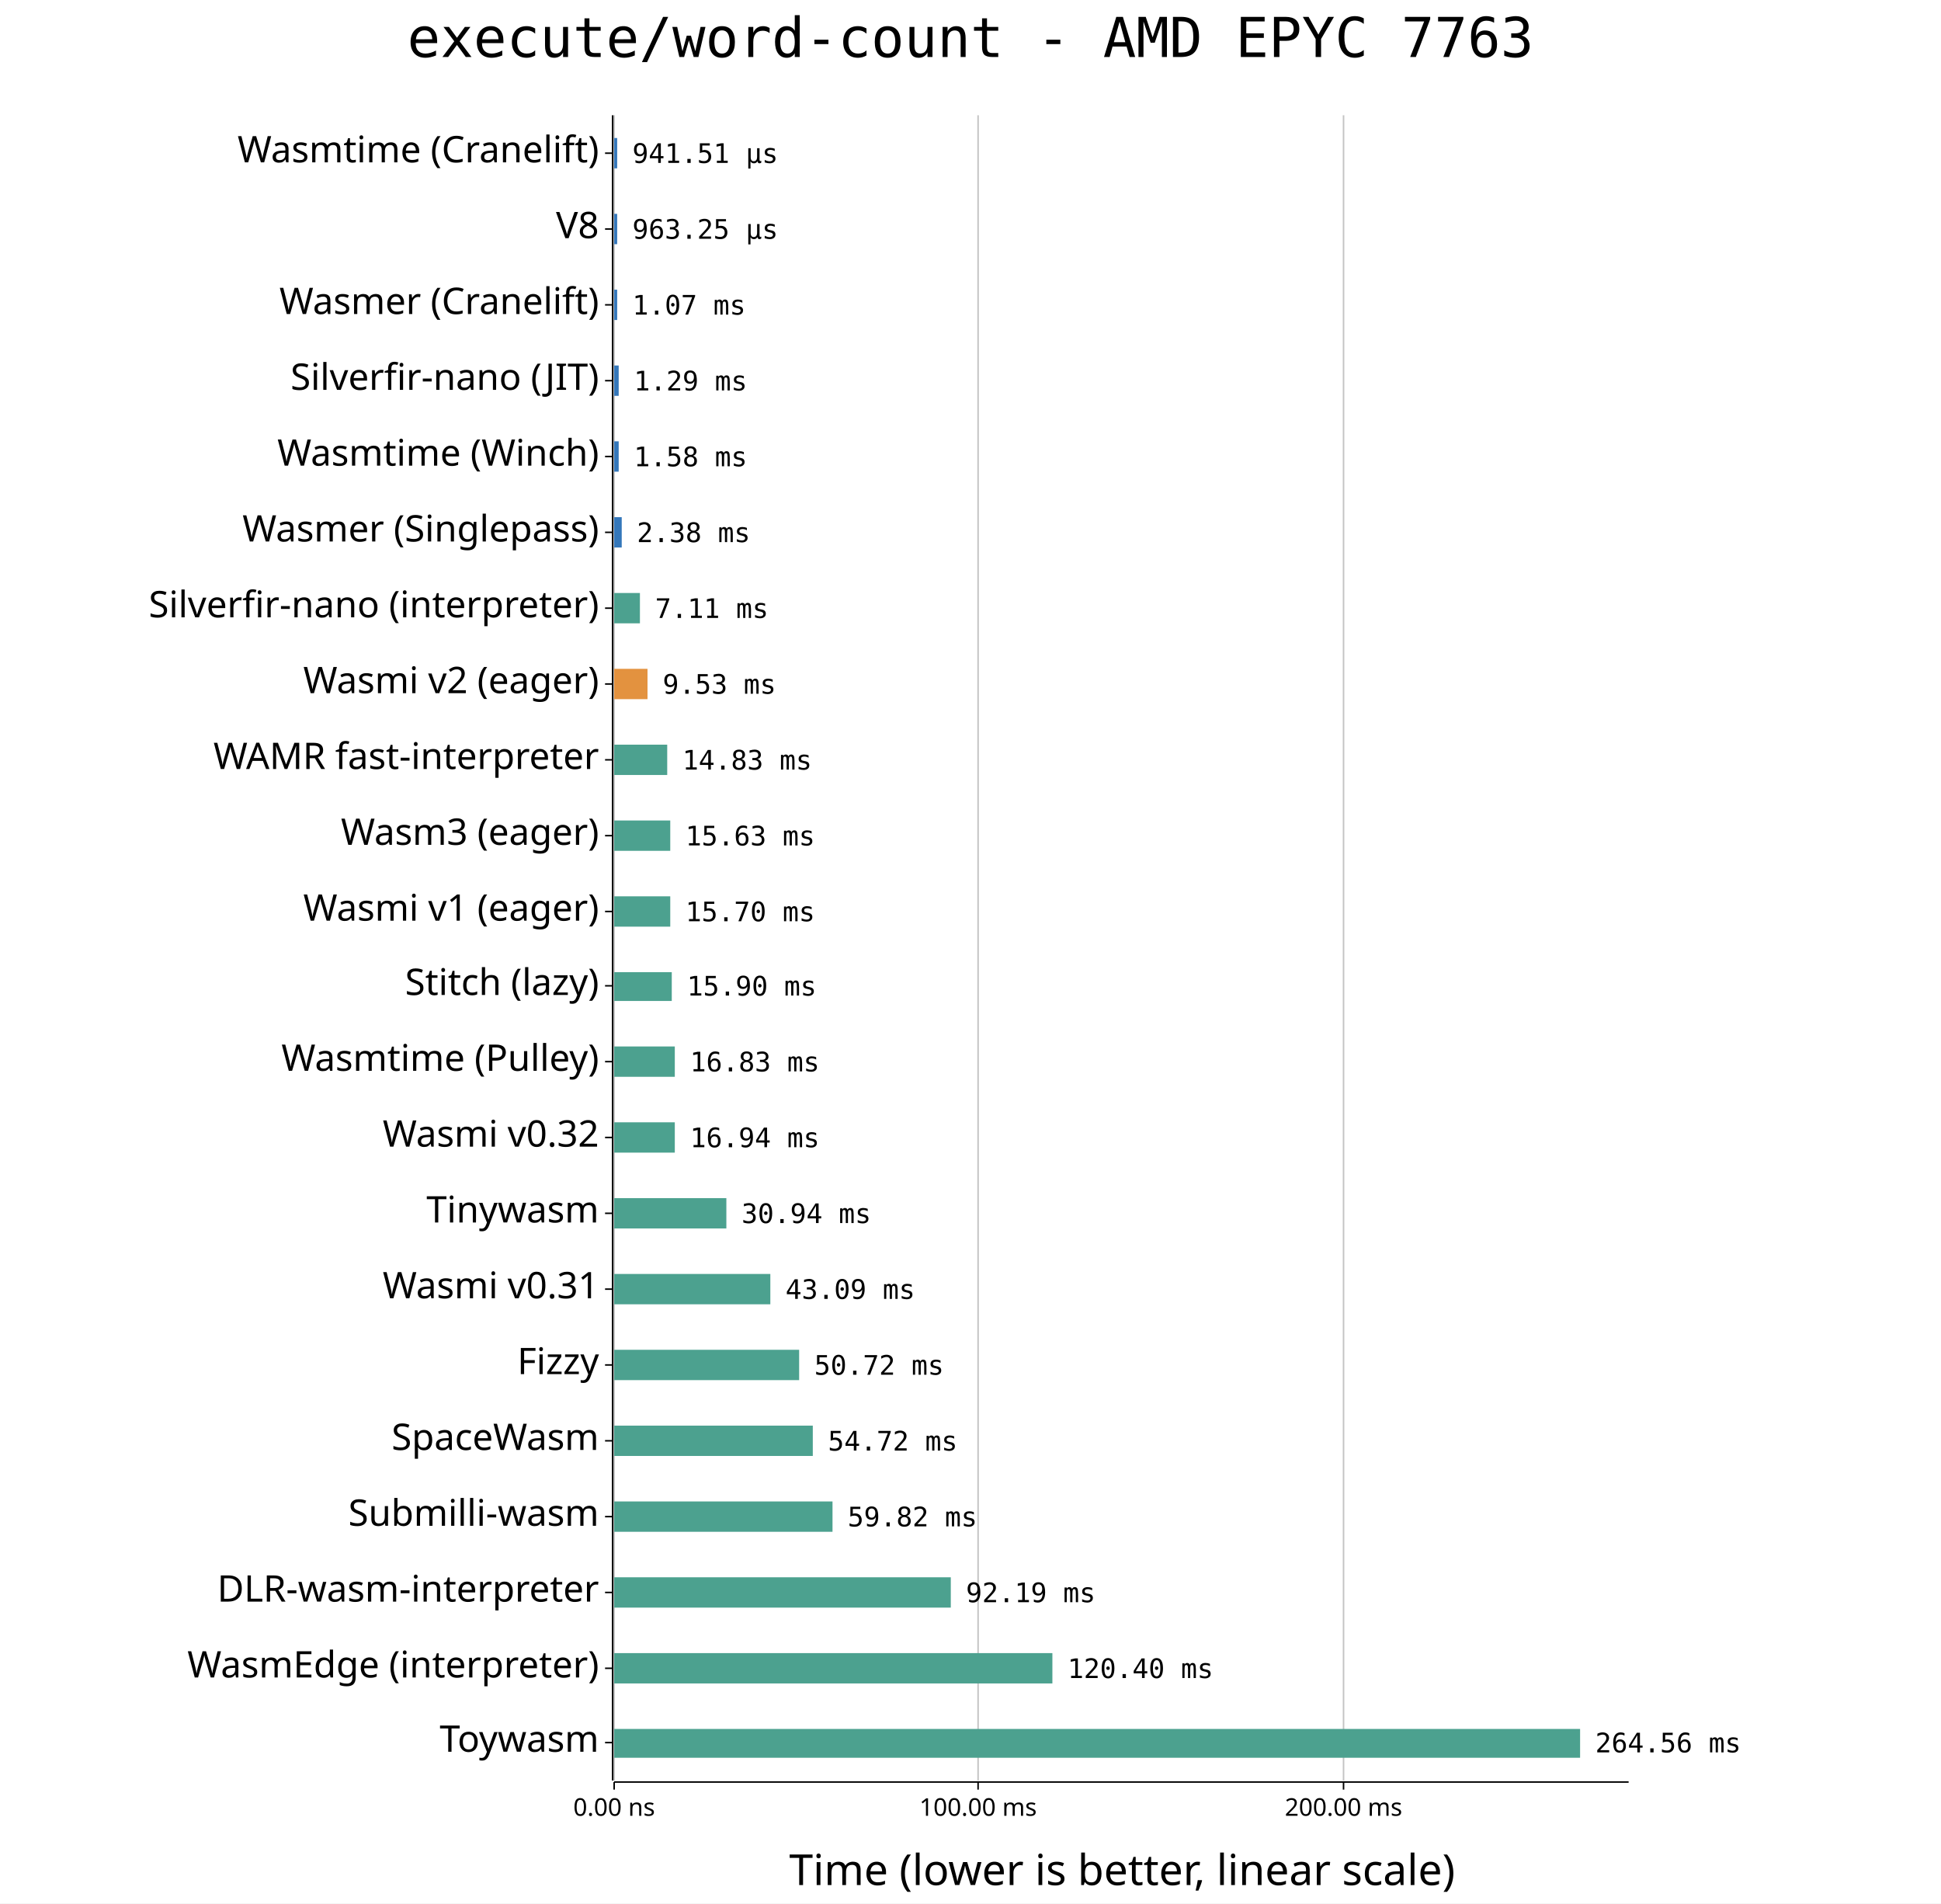
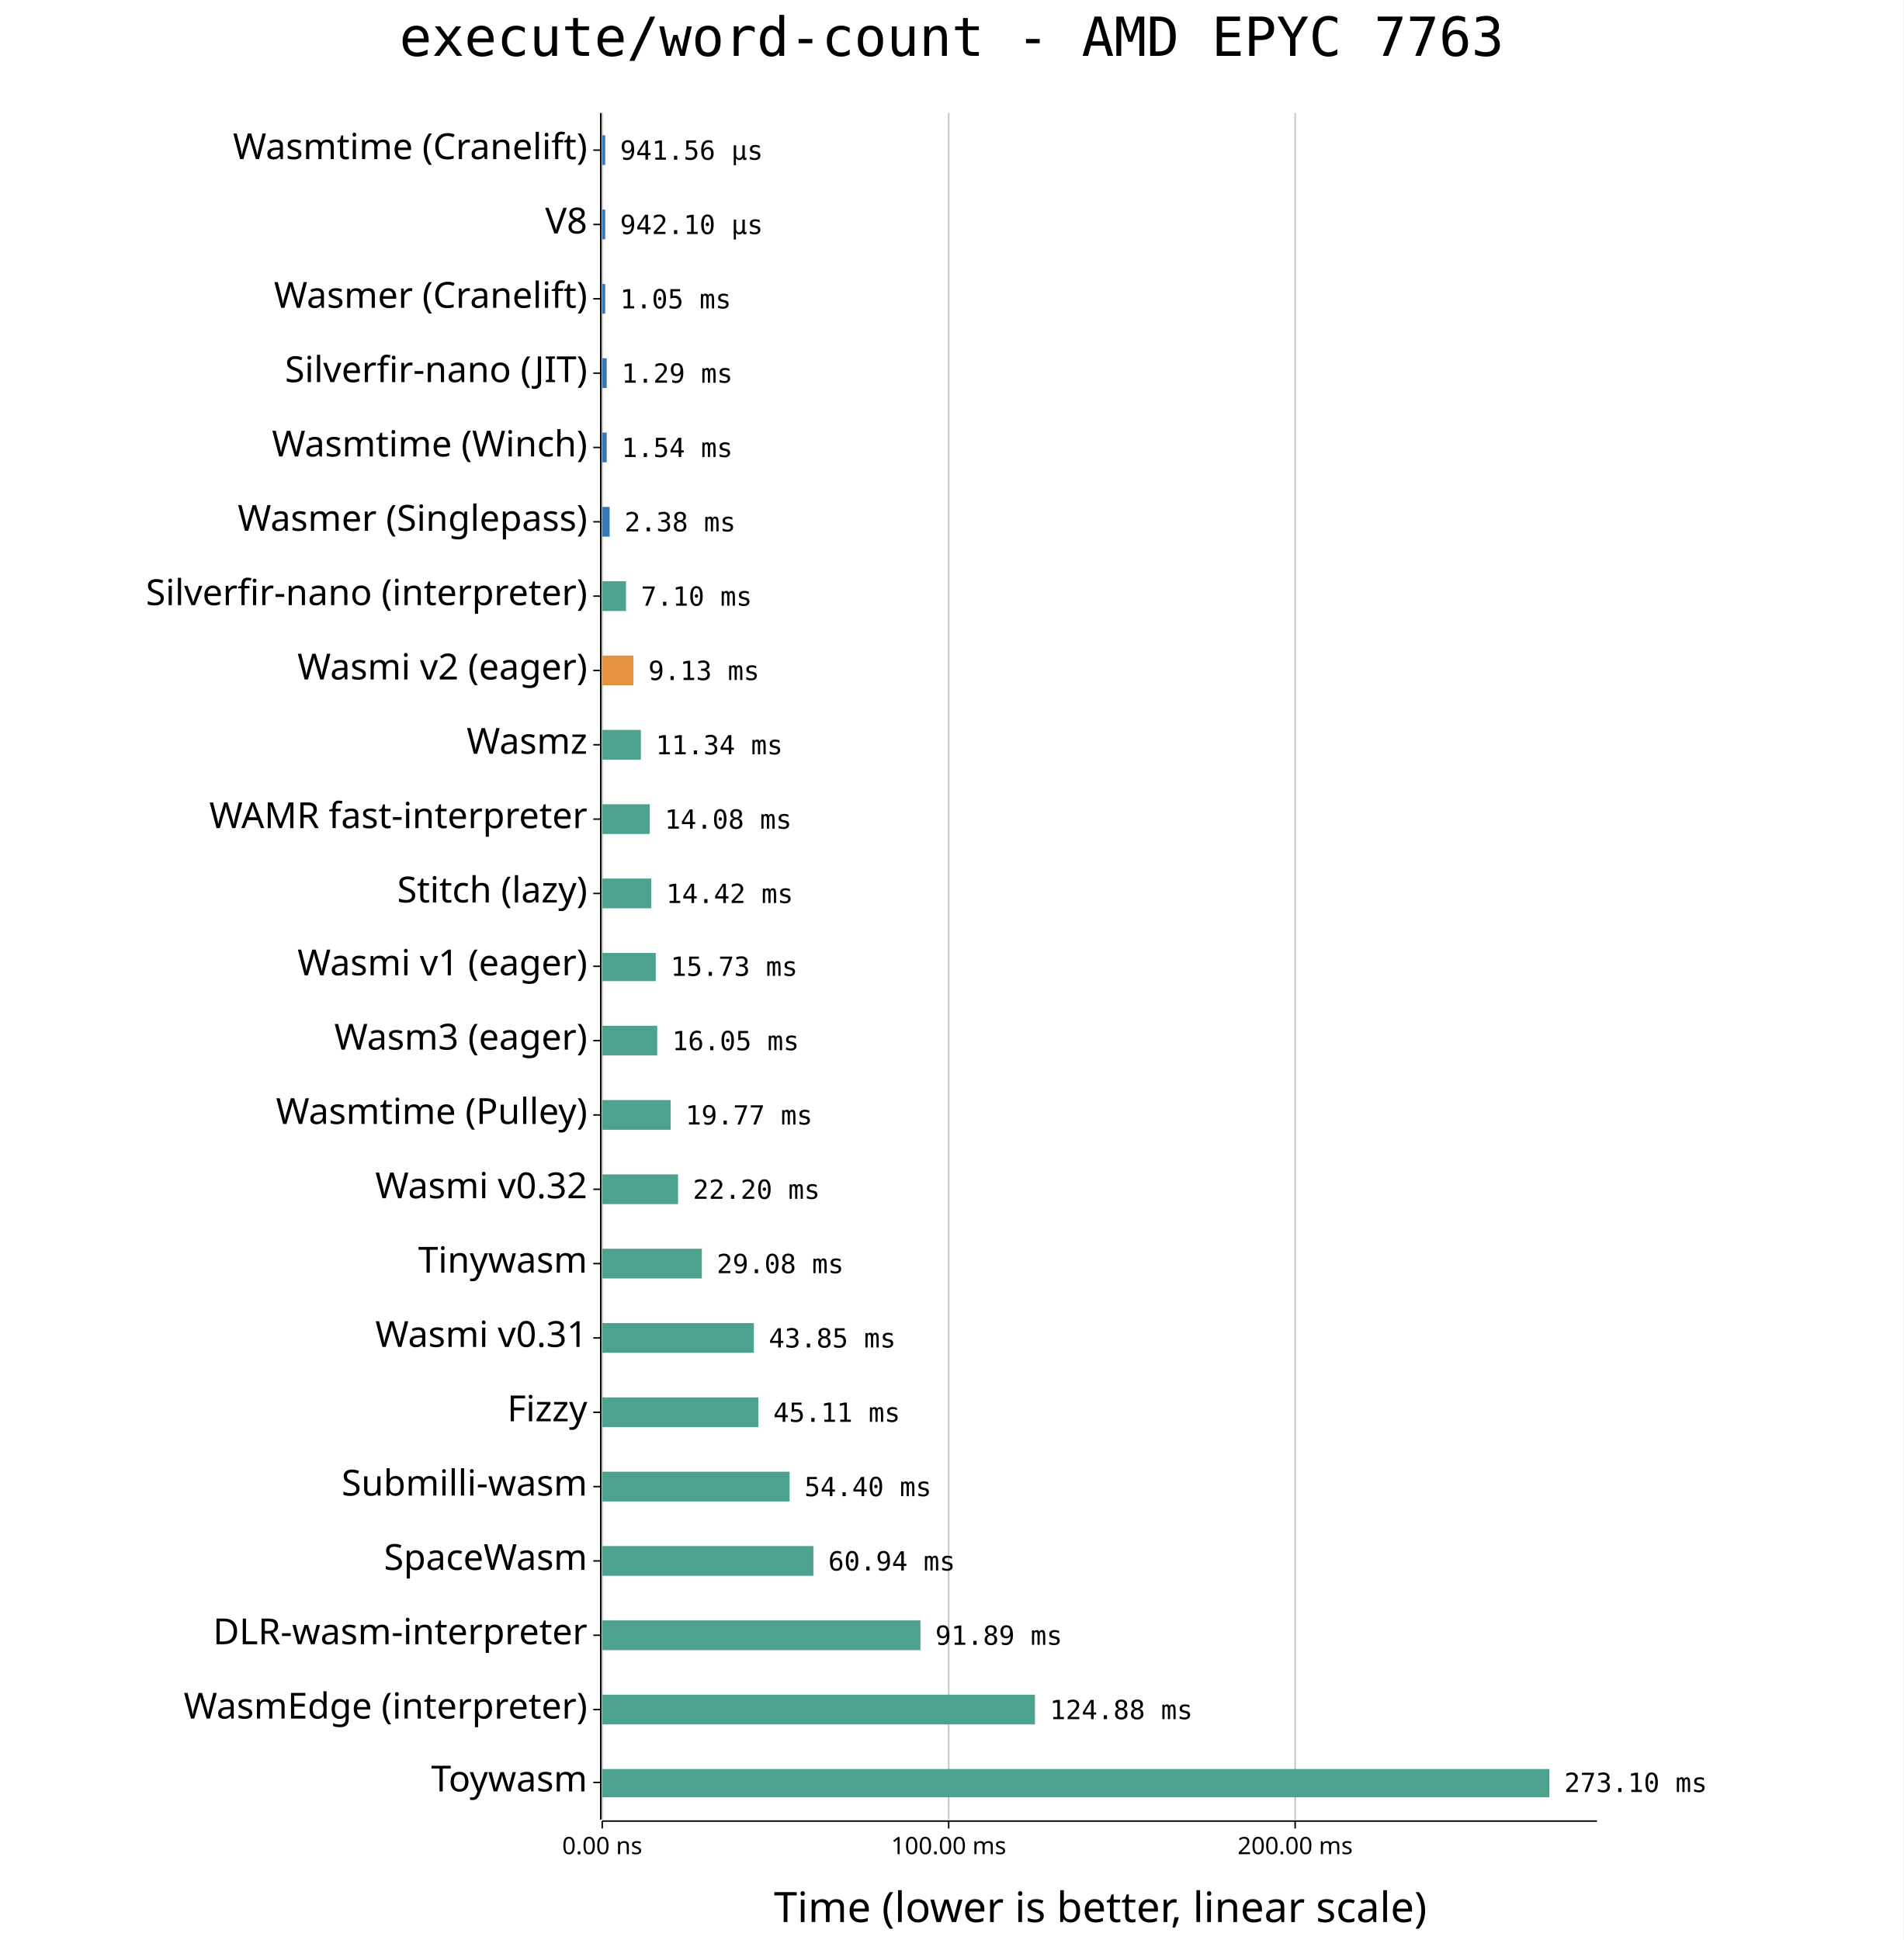
- <svg xmlns="http://www.w3.org/2000/svg" width="1280" height="1255" viewBox="0 0 1280 1255">
-   <rect x="0" y="0" width="1280" height="1255" opacity="1" fill="#FFFFFF" stroke="none" />
+ <svg xmlns="http://www.w3.org/2000/svg" width="1280" height="1305" viewBox="0 0 1280 1305">
+   <rect x="0" y="0" width="1280" height="1305" opacity="1" fill="#FFFFFF" stroke="none" />
  <text x="640" y="10" dy="0.76em" text-anchor="middle" font-family="monospace" font-size="36.29" opacity="1" fill="#000000">
execute/word-count - AMD EPYC 7763
</text>
-   <line opacity="0.1" stroke="#000000" stroke-width="1" x1="405" y1="1174" x2="405" y2="76" />
-   <line opacity="0.1" stroke="#000000" stroke-width="1" x1="645" y1="1174" x2="645" y2="76" />
-   <line opacity="0.1" stroke="#000000" stroke-width="1" x1="886" y1="1174" x2="886" y2="76" />
-   <text x="5" y="625" dy="0.76em" text-anchor="middle" font-family="sans-serif" font-size="28.226" opacity="1" fill="#000000" transform="rotate(270, 5, 625)">
+   <line opacity="0.1" stroke="#000000" stroke-width="1" x1="405" y1="1224" x2="405" y2="76" />
+   <line opacity="0.1" stroke="#000000" stroke-width="1" x1="638" y1="1224" x2="638" y2="76" />
+   <line opacity="0.1" stroke="#000000" stroke-width="1" x1="871" y1="1224" x2="871" y2="76" />
+   <text x="5" y="650" dy="0.76em" text-anchor="middle" font-family="sans-serif" font-size="28.226" opacity="1" fill="#000000" transform="rotate(270, 5, 650)">

</text>
-   <text x="740" y="1250" dy="-0.5ex" text-anchor="middle" font-family="sans-serif" font-size="28.226" opacity="1" fill="#000000">
+   <text x="740" y="1300" dy="-0.5ex" text-anchor="middle" font-family="sans-serif" font-size="28.226" opacity="1" fill="#000000">
Time (lower is better, linear scale)
</text>
-   <line opacity="0.15" stroke="#000000" stroke-width="1" x1="405" y1="1174" x2="405" y2="76" />
-   <line opacity="0.15" stroke="#000000" stroke-width="1" x1="645" y1="1174" x2="645" y2="76" />
-   <line opacity="0.15" stroke="#000000" stroke-width="1" x1="886" y1="1174" x2="886" y2="76" />
-   <polyline fill="none" opacity="1" stroke="#000000" stroke-width="1" points="404,76 404,1174 " />
-   <text x="395" y="1149" dy="0.5ex" text-anchor="end" font-family="sans-serif" font-size="24.194" opacity="1" fill="#000000">
+   <line opacity="0.15" stroke="#000000" stroke-width="1" x1="405" y1="1224" x2="405" y2="76" />
+   <line opacity="0.15" stroke="#000000" stroke-width="1" x1="638" y1="1224" x2="638" y2="76" />
+   <line opacity="0.15" stroke="#000000" stroke-width="1" x1="871" y1="1224" x2="871" y2="76" />
+   <polyline fill="none" opacity="1" stroke="#000000" stroke-width="1" points="404,76 404,1224 " />
+   <text x="395" y="1199" dy="0.5ex" text-anchor="end" font-family="sans-serif" font-size="24.194" opacity="1" fill="#000000">
Toywasm
</text>
-   <polyline fill="none" opacity="1" stroke="#000000" stroke-width="1" points="399,1149 404,1149 " />
+   <polyline fill="none" opacity="1" stroke="#000000" stroke-width="1" points="399,1199 404,1199 " />
+   <text x="395" y="1150" dy="0.5ex" text-anchor="end" font-family="sans-serif" font-size="24.194" opacity="1" fill="#000000">
+ WasmEdge (interpreter)
+ </text>
+   <polyline fill="none" opacity="1" stroke="#000000" stroke-width="1" points="399,1150 404,1150 " />
  <text x="395" y="1100" dy="0.5ex" text-anchor="end" font-family="sans-serif" font-size="24.194" opacity="1" fill="#000000">
- WasmEdge (interpreter)
+ DLR-wasm-interpreter
</text>
  <polyline fill="none" opacity="1" stroke="#000000" stroke-width="1" points="399,1100 404,1100 " />
  <text x="395" y="1050" dy="0.5ex" text-anchor="end" font-family="sans-serif" font-size="24.194" opacity="1" fill="#000000">
- DLR-wasm-interpreter
+ SpaceWasm
</text>
  <polyline fill="none" opacity="1" stroke="#000000" stroke-width="1" points="399,1050 404,1050 " />
  <text x="395" y="1000" dy="0.5ex" text-anchor="end" font-family="sans-serif" font-size="24.194" opacity="1" fill="#000000">
Submilli-wasm
</text>
  <polyline fill="none" opacity="1" stroke="#000000" stroke-width="1" points="399,1000 404,1000 " />
  <text x="395" y="950" dy="0.5ex" text-anchor="end" font-family="sans-serif" font-size="24.194" opacity="1" fill="#000000">
- SpaceWasm
+ Fizzy
</text>
  <polyline fill="none" opacity="1" stroke="#000000" stroke-width="1" points="399,950 404,950 " />
  <text x="395" y="900" dy="0.5ex" text-anchor="end" font-family="sans-serif" font-size="24.194" opacity="1" fill="#000000">
- Fizzy
+ Wasmi v0.31
</text>
  <polyline fill="none" opacity="1" stroke="#000000" stroke-width="1" points="399,900 404,900 " />
  <text x="395" y="850" dy="0.5ex" text-anchor="end" font-family="sans-serif" font-size="24.194" opacity="1" fill="#000000">
- Wasmi v0.31
+ Tinywasm
</text>
  <polyline fill="none" opacity="1" stroke="#000000" stroke-width="1" points="399,850 404,850 " />
  <text x="395" y="800" dy="0.5ex" text-anchor="end" font-family="sans-serif" font-size="24.194" opacity="1" fill="#000000">
- Tinywasm
+ Wasmi v0.32
</text>
  <polyline fill="none" opacity="1" stroke="#000000" stroke-width="1" points="399,800 404,800 " />
  <text x="395" y="750" dy="0.5ex" text-anchor="end" font-family="sans-serif" font-size="24.194" opacity="1" fill="#000000">
- Wasmi v0.32
+ Wasmtime (Pulley)
</text>
  <polyline fill="none" opacity="1" stroke="#000000" stroke-width="1" points="399,750 404,750 " />
  <text x="395" y="700" dy="0.5ex" text-anchor="end" font-family="sans-serif" font-size="24.194" opacity="1" fill="#000000">
- Wasmtime (Pulley)
+ Wasm3 (eager)
</text>
  <polyline fill="none" opacity="1" stroke="#000000" stroke-width="1" points="399,700 404,700 " />
  <text x="395" y="650" dy="0.5ex" text-anchor="end" font-family="sans-serif" font-size="24.194" opacity="1" fill="#000000">
- Stitch (lazy)
+ Wasmi v1 (eager)
</text>
  <polyline fill="none" opacity="1" stroke="#000000" stroke-width="1" points="399,650 404,650 " />
  <text x="395" y="601" dy="0.5ex" text-anchor="end" font-family="sans-serif" font-size="24.194" opacity="1" fill="#000000">
- Wasmi v1 (eager)
+ Stitch (lazy)
</text>
  <polyline fill="none" opacity="1" stroke="#000000" stroke-width="1" points="399,601 404,601 " />
  <text x="395" y="551" dy="0.5ex" text-anchor="end" font-family="sans-serif" font-size="24.194" opacity="1" fill="#000000">
- Wasm3 (eager)
+ WAMR fast-interpreter
</text>
  <polyline fill="none" opacity="1" stroke="#000000" stroke-width="1" points="399,551 404,551 " />
  <text x="395" y="501" dy="0.5ex" text-anchor="end" font-family="sans-serif" font-size="24.194" opacity="1" fill="#000000">
- WAMR fast-interpreter
+ Wasmz
</text>
  <polyline fill="none" opacity="1" stroke="#000000" stroke-width="1" points="399,501 404,501 " />
  <text x="395" y="451" dy="0.5ex" text-anchor="end" font-family="sans-serif" font-size="24.194" opacity="1" fill="#000000">
Wasmi v2 (eager)
</text>
  <polyline fill="none" opacity="1" stroke="#000000" stroke-width="1" points="399,451 404,451 " />
  <text x="395" y="401" dy="0.5ex" text-anchor="end" font-family="sans-serif" font-size="24.194" opacity="1" fill="#000000">
Silverfir-nano (interpreter)
</text>
  <polyline fill="none" opacity="1" stroke="#000000" stroke-width="1" points="399,401 404,401 " />
  <text x="395" y="351" dy="0.5ex" text-anchor="end" font-family="sans-serif" font-size="24.194" opacity="1" fill="#000000">
Wasmer (Singlepass)
</text>
  <polyline fill="none" opacity="1" stroke="#000000" stroke-width="1" points="399,351 404,351 " />
  <text x="395" y="301" dy="0.5ex" text-anchor="end" font-family="sans-serif" font-size="24.194" opacity="1" fill="#000000">
Wasmtime (Winch)
</text>
  <polyline fill="none" opacity="1" stroke="#000000" stroke-width="1" points="399,301 404,301 " />
  <text x="395" y="251" dy="0.5ex" text-anchor="end" font-family="sans-serif" font-size="24.194" opacity="1" fill="#000000">
Silverfir-nano (JIT)
</text>
  <polyline fill="none" opacity="1" stroke="#000000" stroke-width="1" points="399,251 404,251 " />
  <text x="395" y="201" dy="0.5ex" text-anchor="end" font-family="sans-serif" font-size="24.194" opacity="1" fill="#000000">
Wasmer (Cranelift)
</text>
  <polyline fill="none" opacity="1" stroke="#000000" stroke-width="1" points="399,201 404,201 " />
  <text x="395" y="151" dy="0.5ex" text-anchor="end" font-family="sans-serif" font-size="24.194" opacity="1" fill="#000000">
V8
</text>
  <polyline fill="none" opacity="1" stroke="#000000" stroke-width="1" points="399,151 404,151 " />
  <text x="395" y="101" dy="0.5ex" text-anchor="end" font-family="sans-serif" font-size="24.194" opacity="1" fill="#000000">
Wasmtime (Cranelift)
</text>
  <polyline fill="none" opacity="1" stroke="#000000" stroke-width="1" points="399,101 404,101 " />
-   <polyline fill="none" opacity="1" stroke="#000000" stroke-width="1" points="405,1175 1074,1175 " />
-   <text x="405" y="1185" dy="0.76em" text-anchor="middle" font-family="sans-serif" font-size="16.129" opacity="1" fill="#000000">
+   <polyline fill="none" opacity="1" stroke="#000000" stroke-width="1" points="405,1225 1074,1225 " />
+   <text x="405" y="1235" dy="0.76em" text-anchor="middle" font-family="sans-serif" font-size="16.129" opacity="1" fill="#000000">
0.00 ns
</text>
-   <polyline fill="none" opacity="1" stroke="#000000" stroke-width="1" points="405,1175 405,1180 " />
-   <text x="645" y="1185" dy="0.76em" text-anchor="middle" font-family="sans-serif" font-size="16.129" opacity="1" fill="#000000">
+   <polyline fill="none" opacity="1" stroke="#000000" stroke-width="1" points="405,1225 405,1230 " />
+   <text x="638" y="1235" dy="0.76em" text-anchor="middle" font-family="sans-serif" font-size="16.129" opacity="1" fill="#000000">
100.00 ms
</text>
-   <polyline fill="none" opacity="1" stroke="#000000" stroke-width="1" points="645,1175 645,1180 " />
-   <text x="886" y="1185" dy="0.76em" text-anchor="middle" font-family="sans-serif" font-size="16.129" opacity="1" fill="#000000">
+   <polyline fill="none" opacity="1" stroke="#000000" stroke-width="1" points="638,1225 638,1230 " />
+   <text x="871" y="1235" dy="0.76em" text-anchor="middle" font-family="sans-serif" font-size="16.129" opacity="1" fill="#000000">
200.00 ms
</text>
-   <polyline fill="none" opacity="1" stroke="#000000" stroke-width="1" points="886,1175 886,1180 " />
-   <rect x="405" y="91" width="2" height="20" opacity="1" fill="#3477BA" stroke="none" />
-   <rect x="405" y="591" width="37" height="20" opacity="1" fill="#4CA18F" stroke="none" />
-   <rect x="405" y="291" width="3" height="20" opacity="1" fill="#3477BA" stroke="none" />
-   <rect x="405" y="541" width="37" height="20" opacity="1" fill="#4CA18F" stroke="none" />
-   <rect x="405" y="1090" width="289" height="20" opacity="1" fill="#4CA18F" stroke="none" />
-   <rect x="405" y="391" width="17" height="20" opacity="1" fill="#4CA18F" stroke="none" />
-   <rect x="405" y="191" width="2" height="20" opacity="1" fill="#3477BA" stroke="none" />
-   <rect x="405" y="790" width="74" height="20" opacity="1" fill="#4CA18F" stroke="none" />
-   <rect x="405" y="840" width="103" height="20" opacity="1" fill="#4CA18F" stroke="none" />
-   <rect x="405" y="491" width="35" height="20" opacity="1" fill="#4CA18F" stroke="none" />
-   <rect x="405" y="441" width="22" height="20" opacity="1" fill="#E3923F" stroke="none" />
-   <rect x="405" y="740" width="40" height="20" opacity="1" fill="#4CA18F" stroke="none" />
-   <rect x="405" y="690" width="40" height="20" opacity="1" fill="#4CA18F" stroke="none" />
-   <rect x="405" y="890" width="122" height="20" opacity="1" fill="#4CA18F" stroke="none" />
-   <rect x="405" y="1040" width="222" height="20" opacity="1" fill="#4CA18F" stroke="none" />
-   <rect x="405" y="641" width="38" height="19" opacity="1" fill="#4CA18F" stroke="none" />
-   <rect x="405" y="341" width="5" height="20" opacity="1" fill="#3477BA" stroke="none" />
-   <rect x="405" y="1140" width="637" height="19" opacity="1" fill="#4CA18F" stroke="none" />
-   <rect x="405" y="990" width="144" height="20" opacity="1" fill="#4CA18F" stroke="none" />
+   <polyline fill="none" opacity="1" stroke="#000000" stroke-width="1" points="871,1225 871,1230 " />
+   <rect x="405" y="790" width="51" height="20" opacity="1" fill="#4CA18F" stroke="none" />
+   <rect x="405" y="840" width="67" height="20" opacity="1" fill="#4CA18F" stroke="none" />
+   <rect x="405" y="1040" width="142" height="20" opacity="1" fill="#4CA18F" stroke="none" />
+   <rect x="405" y="990" width="126" height="20" opacity="1" fill="#4CA18F" stroke="none" />
+   <rect x="405" y="1090" width="214" height="20" opacity="1" fill="#4CA18F" stroke="none" />
+   <rect x="405" y="890" width="102" height="20" opacity="1" fill="#4CA18F" stroke="none" />
  <rect x="405" y="241" width="3" height="20" opacity="1" fill="#3477BA" stroke="none" />
  <rect x="405" y="141" width="2" height="20" opacity="1" fill="#3477BA" stroke="none" />
-   <rect x="405" y="940" width="131" height="20" opacity="1" fill="#4CA18F" stroke="none" />
-   <text x="1052" y="1151" dy="0.5ex" text-anchor="start" font-family="monospace" font-size="17.742" opacity="1" fill="#000000">
- 264.56 ms
- </text>
-   <text x="704" y="1102" dy="0.5ex" text-anchor="start" font-family="monospace" font-size="17.742" opacity="1" fill="#000000">
- 120.40 ms
- </text>
-   <text x="637" y="1052" dy="0.5ex" text-anchor="start" font-family="monospace" font-size="17.742" opacity="1" fill="#000000">
- 92.19 ms
- </text>
-   <text x="559" y="1002" dy="0.5ex" text-anchor="start" font-family="monospace" font-size="17.742" opacity="1" fill="#000000">
- 59.82 ms
- </text>
-   <text x="546" y="952" dy="0.5ex" text-anchor="start" font-family="monospace" font-size="17.742" opacity="1" fill="#000000">
- 54.72 ms
- </text>
-   <text x="537" y="902" dy="0.5ex" text-anchor="start" font-family="monospace" font-size="17.742" opacity="1" fill="#000000">
- 50.72 ms
- </text>
-   <text x="518" y="852" dy="0.5ex" text-anchor="start" font-family="monospace" font-size="17.742" opacity="1" fill="#000000">
- 43.09 ms
- </text>
-   <text x="489" y="802" dy="0.5ex" text-anchor="start" font-family="monospace" font-size="17.742" opacity="1" fill="#000000">
- 30.94 ms
- </text>
-   <text x="455" y="752" dy="0.5ex" text-anchor="start" font-family="monospace" font-size="17.742" opacity="1" fill="#000000">
- 16.94 ms
- </text>
-   <text x="455" y="702" dy="0.5ex" text-anchor="start" font-family="monospace" font-size="17.742" opacity="1" fill="#000000">
- 16.83 ms
- </text>
-   <text x="453" y="652" dy="0.5ex" text-anchor="start" font-family="monospace" font-size="17.742" opacity="1" fill="#000000">
- 15.90 ms
- </text>
-   <text x="452" y="603" dy="0.5ex" text-anchor="start" font-family="monospace" font-size="17.742" opacity="1" fill="#000000">
- 15.70 ms
- </text>
-   <text x="452" y="553" dy="0.5ex" text-anchor="start" font-family="monospace" font-size="17.742" opacity="1" fill="#000000">
- 15.63 ms
- </text>
-   <text x="450" y="503" dy="0.5ex" text-anchor="start" font-family="monospace" font-size="17.742" opacity="1" fill="#000000">
- 14.83 ms
- </text>
-   <text x="437" y="453" dy="0.5ex" text-anchor="start" font-family="monospace" font-size="17.742" opacity="1" fill="#000000">
- 9.53 ms
- </text>
-   <text x="432" y="403" dy="0.5ex" text-anchor="start" font-family="monospace" font-size="17.742" opacity="1" fill="#000000">
- 7.11 ms
+   <rect x="405" y="940" width="105" height="20" opacity="1" fill="#4CA18F" stroke="none" />
+   <rect x="405" y="291" width="3" height="20" opacity="1" fill="#3477BA" stroke="none" />
+   <rect x="405" y="91" width="2" height="20" opacity="1" fill="#3477BA" stroke="none" />
+   <rect x="405" y="690" width="37" height="20" opacity="1" fill="#4CA18F" stroke="none" />
+   <rect x="405" y="491" width="26" height="20" opacity="1" fill="#4CA18F" stroke="none" />
+   <rect x="405" y="591" width="33" height="20" opacity="1" fill="#4CA18F" stroke="none" />
+   <rect x="405" y="641" width="36" height="19" opacity="1" fill="#4CA18F" stroke="none" />
+   <rect x="405" y="441" width="21" height="20" opacity="1" fill="#E3923F" stroke="none" />
+   <rect x="405" y="1190" width="637" height="19" opacity="1" fill="#4CA18F" stroke="none" />
+   <rect x="405" y="341" width="5" height="20" opacity="1" fill="#3477BA" stroke="none" />
+   <rect x="405" y="1140" width="291" height="20" opacity="1" fill="#4CA18F" stroke="none" />
+   <rect x="405" y="740" width="46" height="20" opacity="1" fill="#4CA18F" stroke="none" />
+   <rect x="405" y="391" width="16" height="20" opacity="1" fill="#4CA18F" stroke="none" />
+   <rect x="405" y="541" width="32" height="20" opacity="1" fill="#4CA18F" stroke="none" />
+   <rect x="405" y="191" width="2" height="20" opacity="1" fill="#3477BA" stroke="none" />
+   <text x="1052" y="1201" dy="0.5ex" text-anchor="start" font-family="monospace" font-size="17.742" opacity="1" fill="#000000">
+ 273.10 ms
+ </text>
+   <text x="706" y="1152" dy="0.5ex" text-anchor="start" font-family="monospace" font-size="17.742" opacity="1" fill="#000000">
+ 124.88 ms
+ </text>
+   <text x="629" y="1102" dy="0.5ex" text-anchor="start" font-family="monospace" font-size="17.742" opacity="1" fill="#000000">
+ 91.89 ms
+ </text>
+   <text x="557" y="1052" dy="0.5ex" text-anchor="start" font-family="monospace" font-size="17.742" opacity="1" fill="#000000">
+ 60.94 ms
+ </text>
+   <text x="541" y="1002" dy="0.5ex" text-anchor="start" font-family="monospace" font-size="17.742" opacity="1" fill="#000000">
+ 54.40 ms
+ </text>
+   <text x="520" y="952" dy="0.5ex" text-anchor="start" font-family="monospace" font-size="17.742" opacity="1" fill="#000000">
+ 45.11 ms
+ </text>
+   <text x="517" y="902" dy="0.5ex" text-anchor="start" font-family="monospace" font-size="17.742" opacity="1" fill="#000000">
+ 43.85 ms
+ </text>
+   <text x="482" y="852" dy="0.5ex" text-anchor="start" font-family="monospace" font-size="17.742" opacity="1" fill="#000000">
+ 29.08 ms
+ </text>
+   <text x="466" y="802" dy="0.5ex" text-anchor="start" font-family="monospace" font-size="17.742" opacity="1" fill="#000000">
+ 22.20 ms
+ </text>
+   <text x="461" y="752" dy="0.5ex" text-anchor="start" font-family="monospace" font-size="17.742" opacity="1" fill="#000000">
+ 19.77 ms
+ </text>
+   <text x="452" y="702" dy="0.5ex" text-anchor="start" font-family="monospace" font-size="17.742" opacity="1" fill="#000000">
+ 16.05 ms
+ </text>
+   <text x="451" y="652" dy="0.5ex" text-anchor="start" font-family="monospace" font-size="17.742" opacity="1" fill="#000000">
+ 15.73 ms
+ </text>
+   <text x="448" y="603" dy="0.5ex" text-anchor="start" font-family="monospace" font-size="17.742" opacity="1" fill="#000000">
+ 14.42 ms
+ </text>
+   <text x="447" y="553" dy="0.5ex" text-anchor="start" font-family="monospace" font-size="17.742" opacity="1" fill="#000000">
+ 14.08 ms
+ </text>
+   <text x="441" y="503" dy="0.5ex" text-anchor="start" font-family="monospace" font-size="17.742" opacity="1" fill="#000000">
+ 11.34 ms
+ </text>
+   <text x="436" y="453" dy="0.5ex" text-anchor="start" font-family="monospace" font-size="17.742" opacity="1" fill="#000000">
+ 9.13 ms
+ </text>
+   <text x="431" y="403" dy="0.5ex" text-anchor="start" font-family="monospace" font-size="17.742" opacity="1" fill="#000000">
+ 7.10 ms
</text>
  <text x="420" y="353" dy="0.5ex" text-anchor="start" font-family="monospace" font-size="17.742" opacity="1" fill="#000000">
2.38 ms
</text>
  <text x="418" y="303" dy="0.5ex" text-anchor="start" font-family="monospace" font-size="17.742" opacity="1" fill="#000000">
- 1.58 ms
+ 1.54 ms
</text>
  <text x="418" y="253" dy="0.5ex" text-anchor="start" font-family="monospace" font-size="17.742" opacity="1" fill="#000000">
1.29 ms
</text>
  <text x="417" y="203" dy="0.5ex" text-anchor="start" font-family="monospace" font-size="17.742" opacity="1" fill="#000000">
- 1.07 ms
+ 1.05 ms
</text>
  <text x="417" y="153" dy="0.5ex" text-anchor="start" font-family="monospace" font-size="17.742" opacity="1" fill="#000000">
- 963.25 µs
+ 942.10 µs
</text>
  <text x="417" y="103" dy="0.5ex" text-anchor="start" font-family="monospace" font-size="17.742" opacity="1" fill="#000000">
- 941.51 µs
+ 941.56 µs
</text>
</svg>
